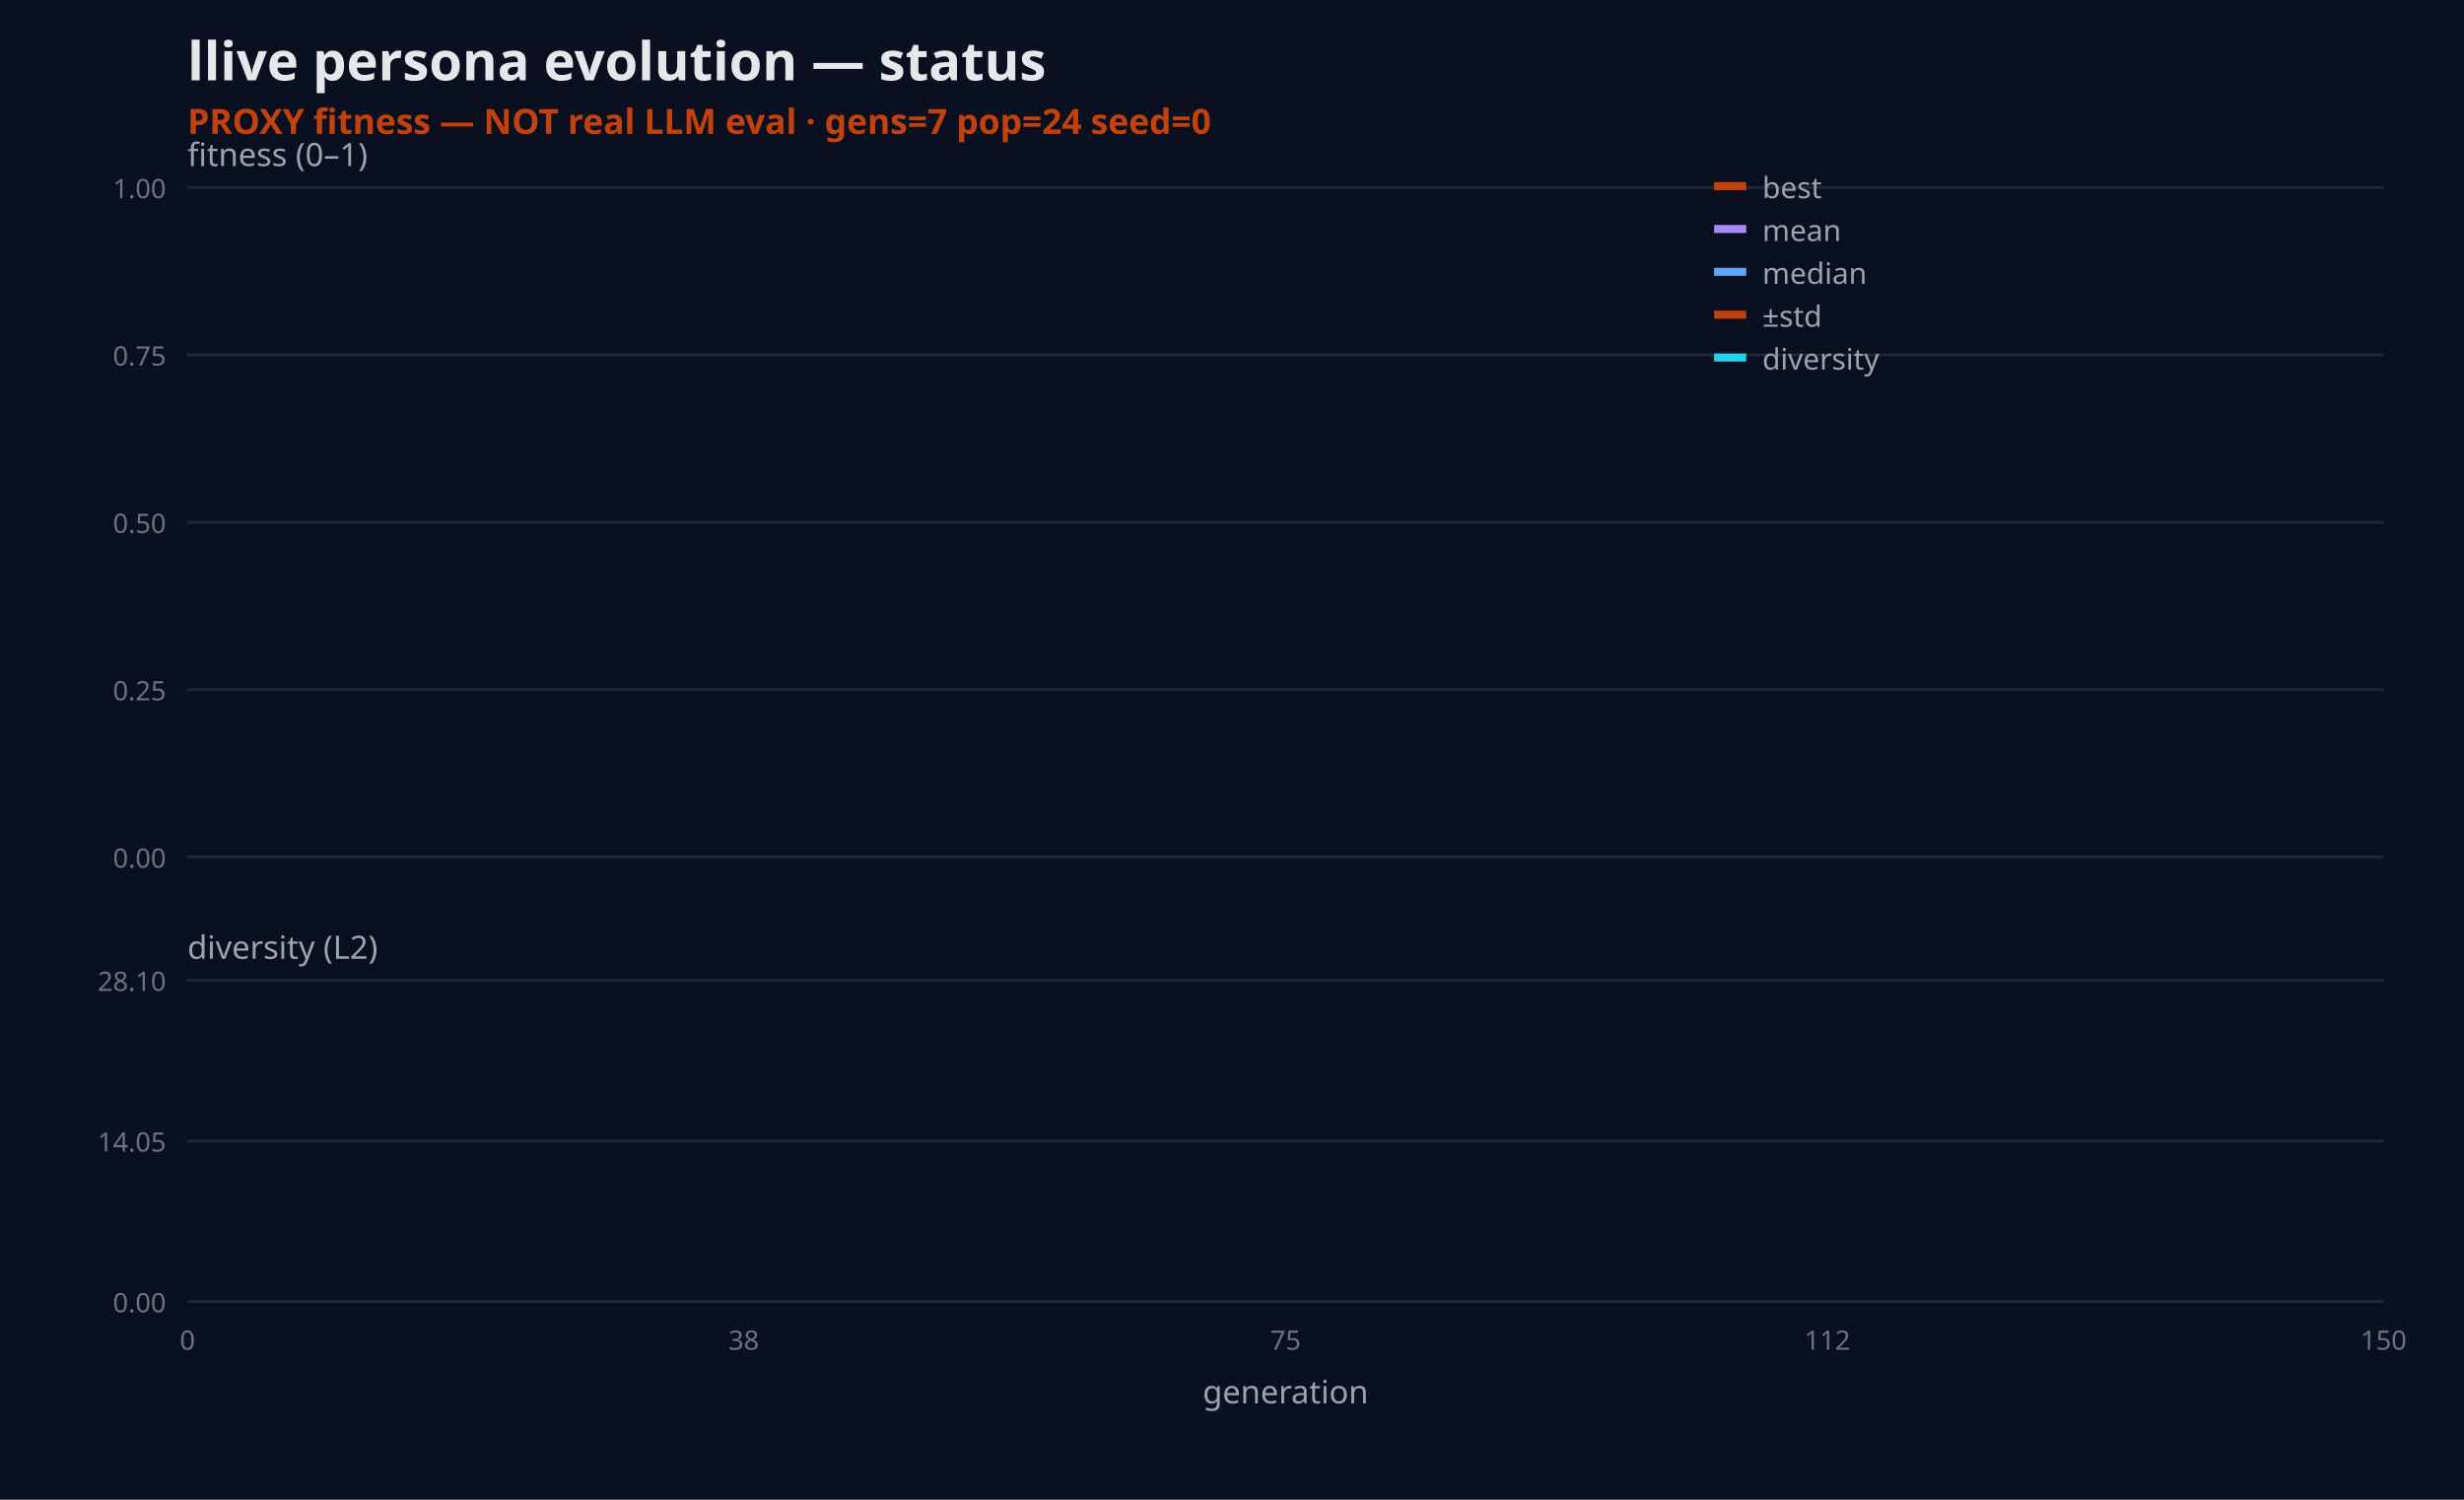
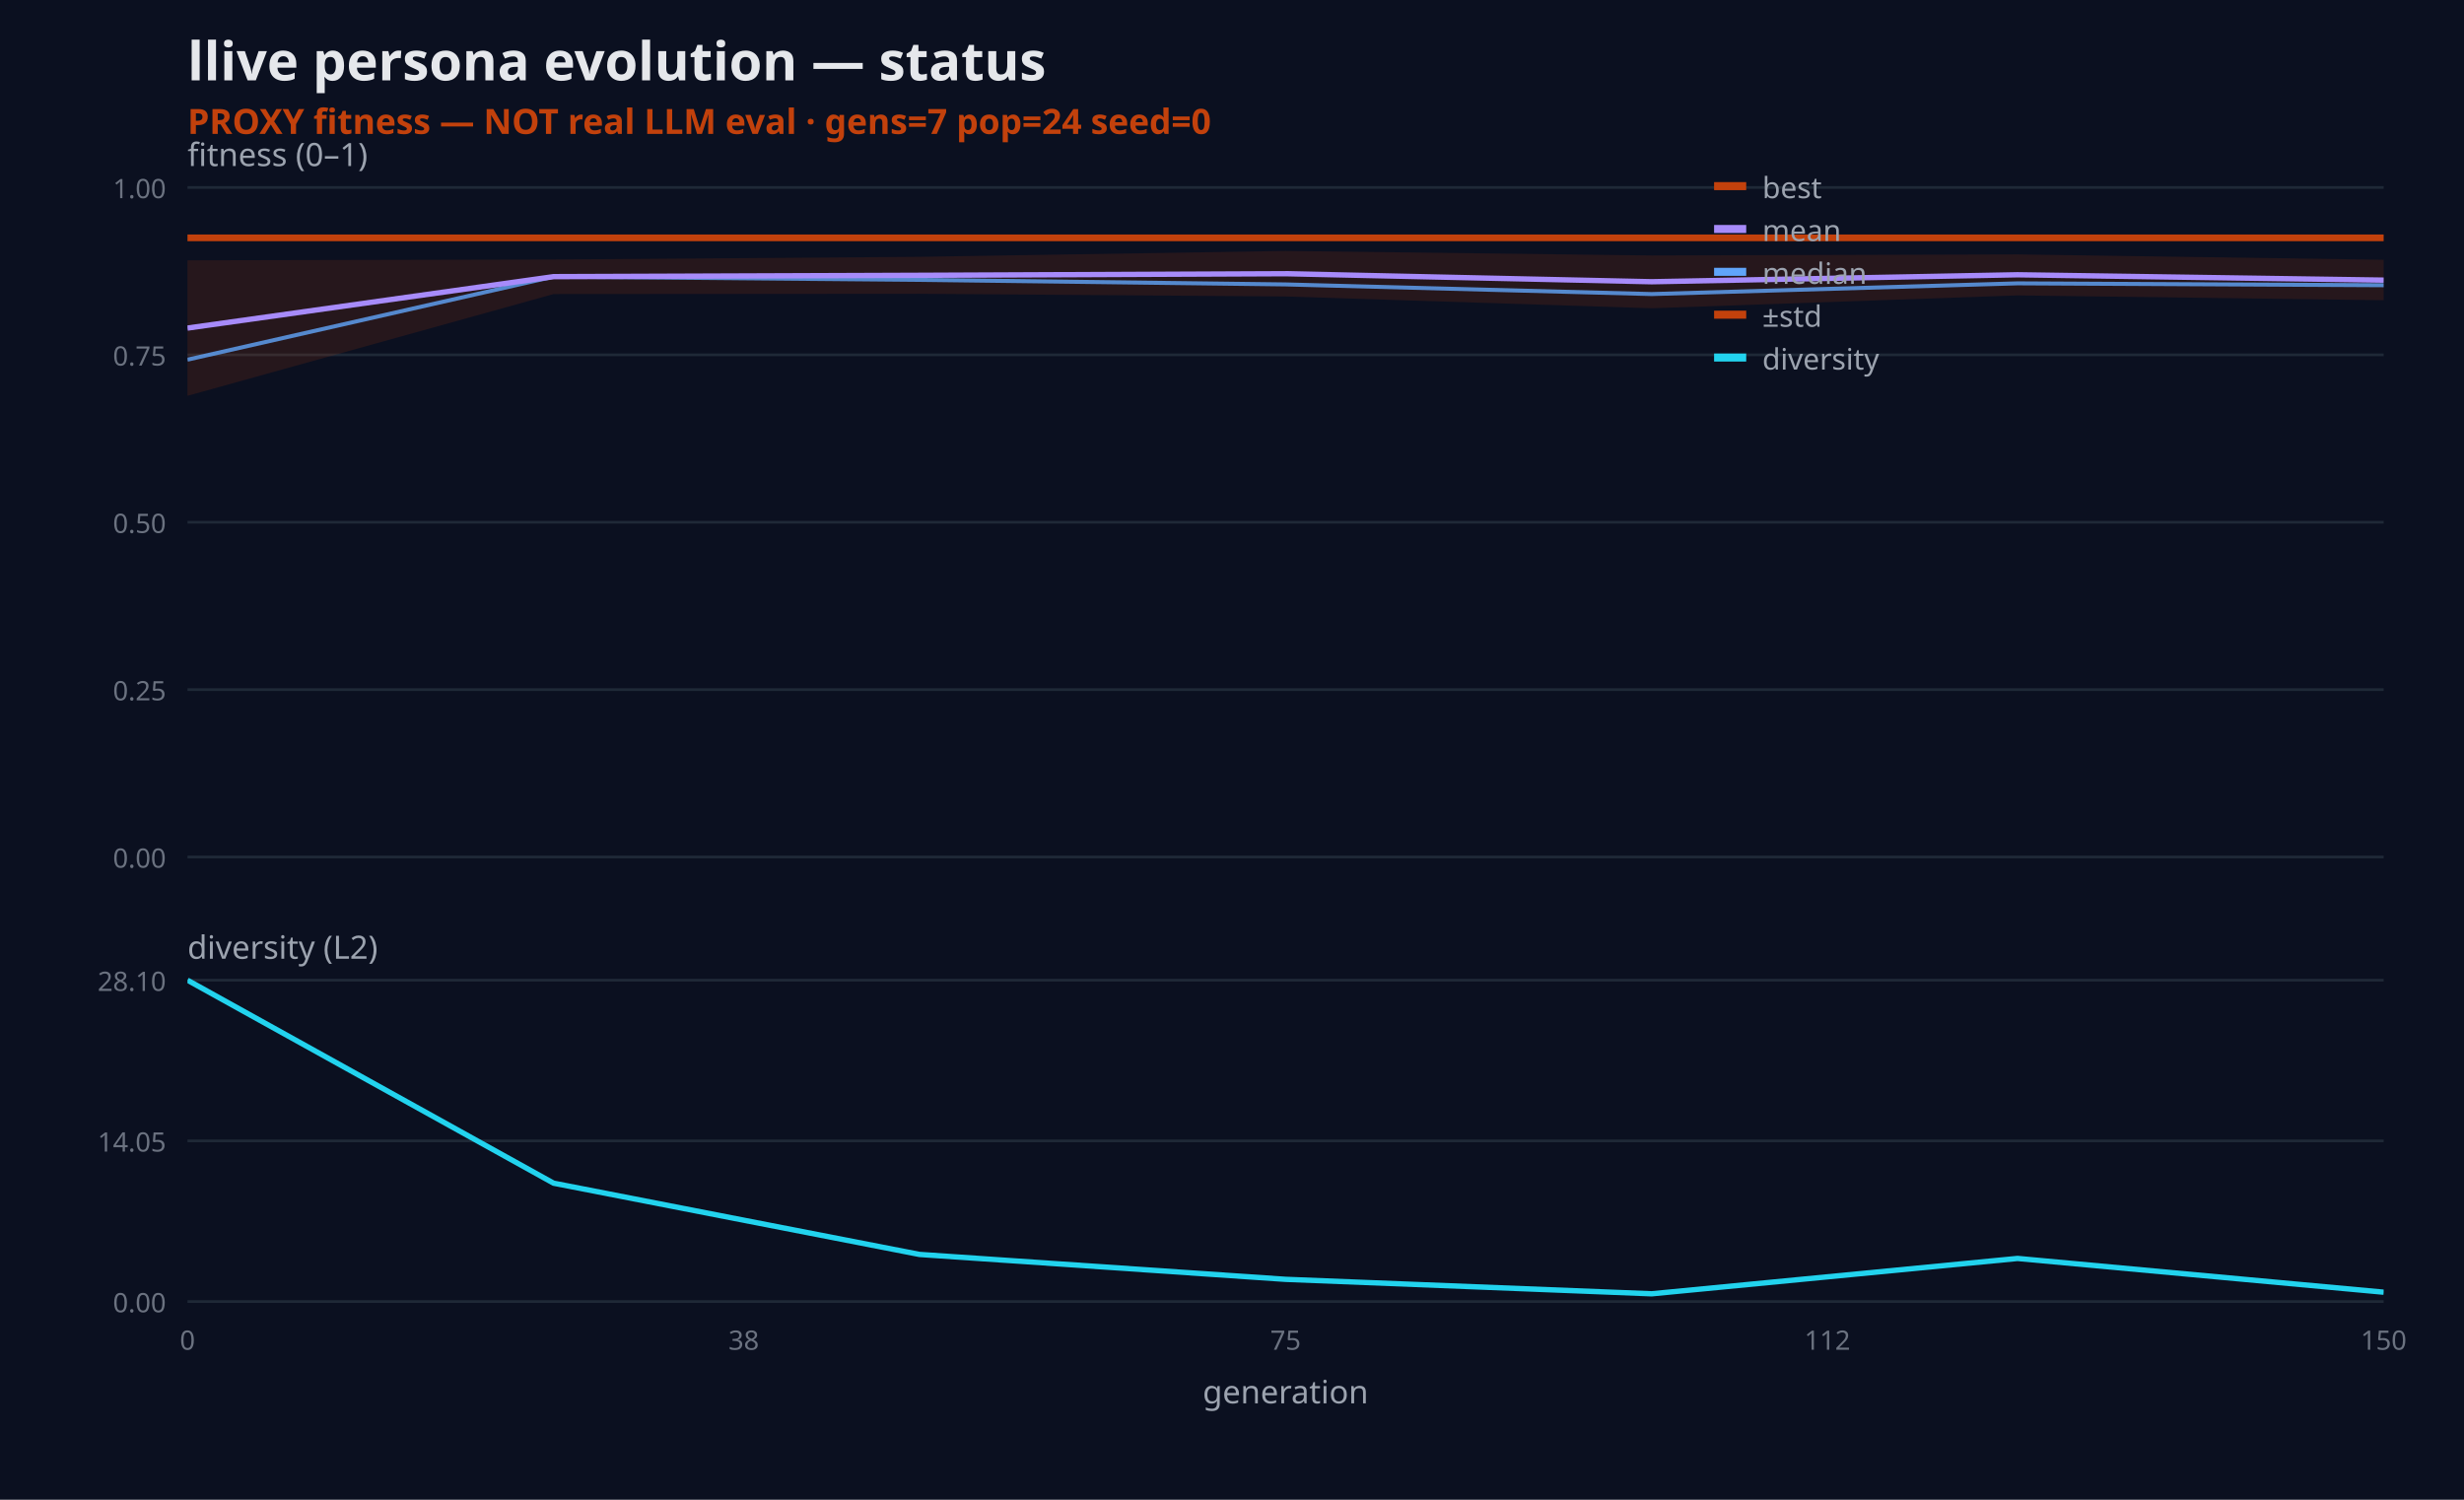
<svg xmlns="http://www.w3.org/2000/svg" width="920" height="560" viewBox="0 0 920 560" font-family="ui-sans-serif,Segoe UI,sans-serif">
  <rect width="920" height="560" fill="#0b1020" />
  <text x="70" y="30" fill="#e5e7eb" font-size="20" font-weight="700">llive persona evolution — status</text>
  <text x="70" y="50" fill="#c2410c" font-size="13" font-weight="600">PROXY fitness — NOT real LLM eval  ·  gens=7  pop=24  seed=0</text>
  <clipPath id="reveal">
-     <rect x="70" y="0" width="0" height="560">
+     <rect x="70" y="0" width="820" height="560">
      <animate attributeName="width" from="0" to="820" dur="3.2s" fill="freeze" />
    </rect>
  </clipPath>
  <text x="70" y="62" fill="#9ca3af" font-size="12">fitness (0–1)</text>
  <line x1="70" y1="320.0" x2="890" y2="320.0" stroke="#1f2937" stroke-width="1" />
  <text x="62" y="324.0" fill="#6b7280" font-size="10" text-anchor="end">0.00</text>
  <line x1="70" y1="257.5" x2="890" y2="257.5" stroke="#1f2937" stroke-width="1" />
  <text x="62" y="261.5" fill="#6b7280" font-size="10" text-anchor="end">0.25</text>
  <line x1="70" y1="195.0" x2="890" y2="195.0" stroke="#1f2937" stroke-width="1" />
  <text x="62" y="199.0" fill="#6b7280" font-size="10" text-anchor="end">0.50</text>
  <line x1="70" y1="132.5" x2="890" y2="132.5" stroke="#1f2937" stroke-width="1" />
  <text x="62" y="136.5" fill="#6b7280" font-size="10" text-anchor="end">0.75</text>
  <line x1="70" y1="70.0" x2="890" y2="70.0" stroke="#1f2937" stroke-width="1" />
  <text x="62" y="74.0" fill="#6b7280" font-size="10" text-anchor="end">1.00</text>
  <text x="70" y="358" fill="#9ca3af" font-size="12">diversity (L2)</text>
  <line x1="70" y1="486.0" x2="890" y2="486.0" stroke="#1f2937" stroke-width="1" />
  <text x="62" y="490.0" fill="#6b7280" font-size="10" text-anchor="end">0.00</text>
  <line x1="70" y1="426.0" x2="890" y2="426.0" stroke="#1f2937" stroke-width="1" />
  <text x="62" y="430.0" fill="#6b7280" font-size="10" text-anchor="end">14.05</text>
  <line x1="70" y1="366.0" x2="890" y2="366.0" stroke="#1f2937" stroke-width="1" />
  <text x="62" y="370.0" fill="#6b7280" font-size="10" text-anchor="end">28.10</text>
  <text x="70.0" y="504.0" fill="#6b7280" font-size="10" text-anchor="middle">0</text>
  <text x="277.7" y="504.0" fill="#6b7280" font-size="10" text-anchor="middle">38</text>
  <text x="480.0" y="504.0" fill="#6b7280" font-size="10" text-anchor="middle">75</text>
  <text x="682.3" y="504.0" fill="#6b7280" font-size="10" text-anchor="middle">112</text>
  <text x="890.0" y="504.0" fill="#6b7280" font-size="10" text-anchor="middle">150</text>
  <text x="480" y="524" fill="#9ca3af" font-size="12" text-anchor="middle">generation</text>
  <g clip-path="url(#reveal)">
    <polygon points="70.0,97.2 206.7,96.9 343.3,95.9 480.0,93.7 616.7,95.4 753.3,95.0 890.0,97.0 890.0,112.1 753.3,110.3 616.7,115.1 480.0,110.7 343.3,109.7 206.7,109.8 70.0,147.8" fill="#c2410c" fill-opacity="0.15" />
    <polyline points="70.0,134.3 206.7,103.3 343.3,104.5 480.0,106.2 616.7,109.8 753.3,105.8 890.0,106.5" fill="none" stroke="#60a5fa" stroke-width="1.5" stroke-opacity="0.8" />
    <polyline points="70.0,122.5 206.7,103.3 343.3,102.8 480.0,102.2 616.7,105.2 753.3,102.6 890.0,104.6" fill="none" stroke="#a78bfa" stroke-width="2" />
    <polyline points="70.0,88.8 206.7,88.8 343.3,88.8 480.0,88.8 616.7,88.8 753.3,88.8 890.0,88.8" fill="none" stroke="#c2410c" stroke-width="2.5" />
    <polyline points="70.0,366.0 206.7,441.8 343.3,468.4 480.0,477.7 616.7,483.1 753.3,469.9 890.0,482.5" fill="none" stroke="#22d3ee" stroke-width="2" />
  </g>
  <rect x="640" y="68" width="12" height="3" fill="#c2410c" />
  <text x="658" y="74" fill="#9ca3af" font-size="11">best</text>
  <rect x="640" y="84" width="12" height="3" fill="#a78bfa" />
  <text x="658" y="90" fill="#9ca3af" font-size="11">mean</text>
  <rect x="640" y="100" width="12" height="3" fill="#60a5fa" />
  <text x="658" y="106" fill="#9ca3af" font-size="11">median</text>
  <rect x="640" y="116" width="12" height="3" fill="#c2410c" />
  <text x="658" y="122" fill="#9ca3af" font-size="11">±std</text>
  <rect x="640" y="132" width="12" height="3" fill="#22d3ee" />
  <text x="658" y="138" fill="#9ca3af" font-size="11">diversity</text>
</svg>
